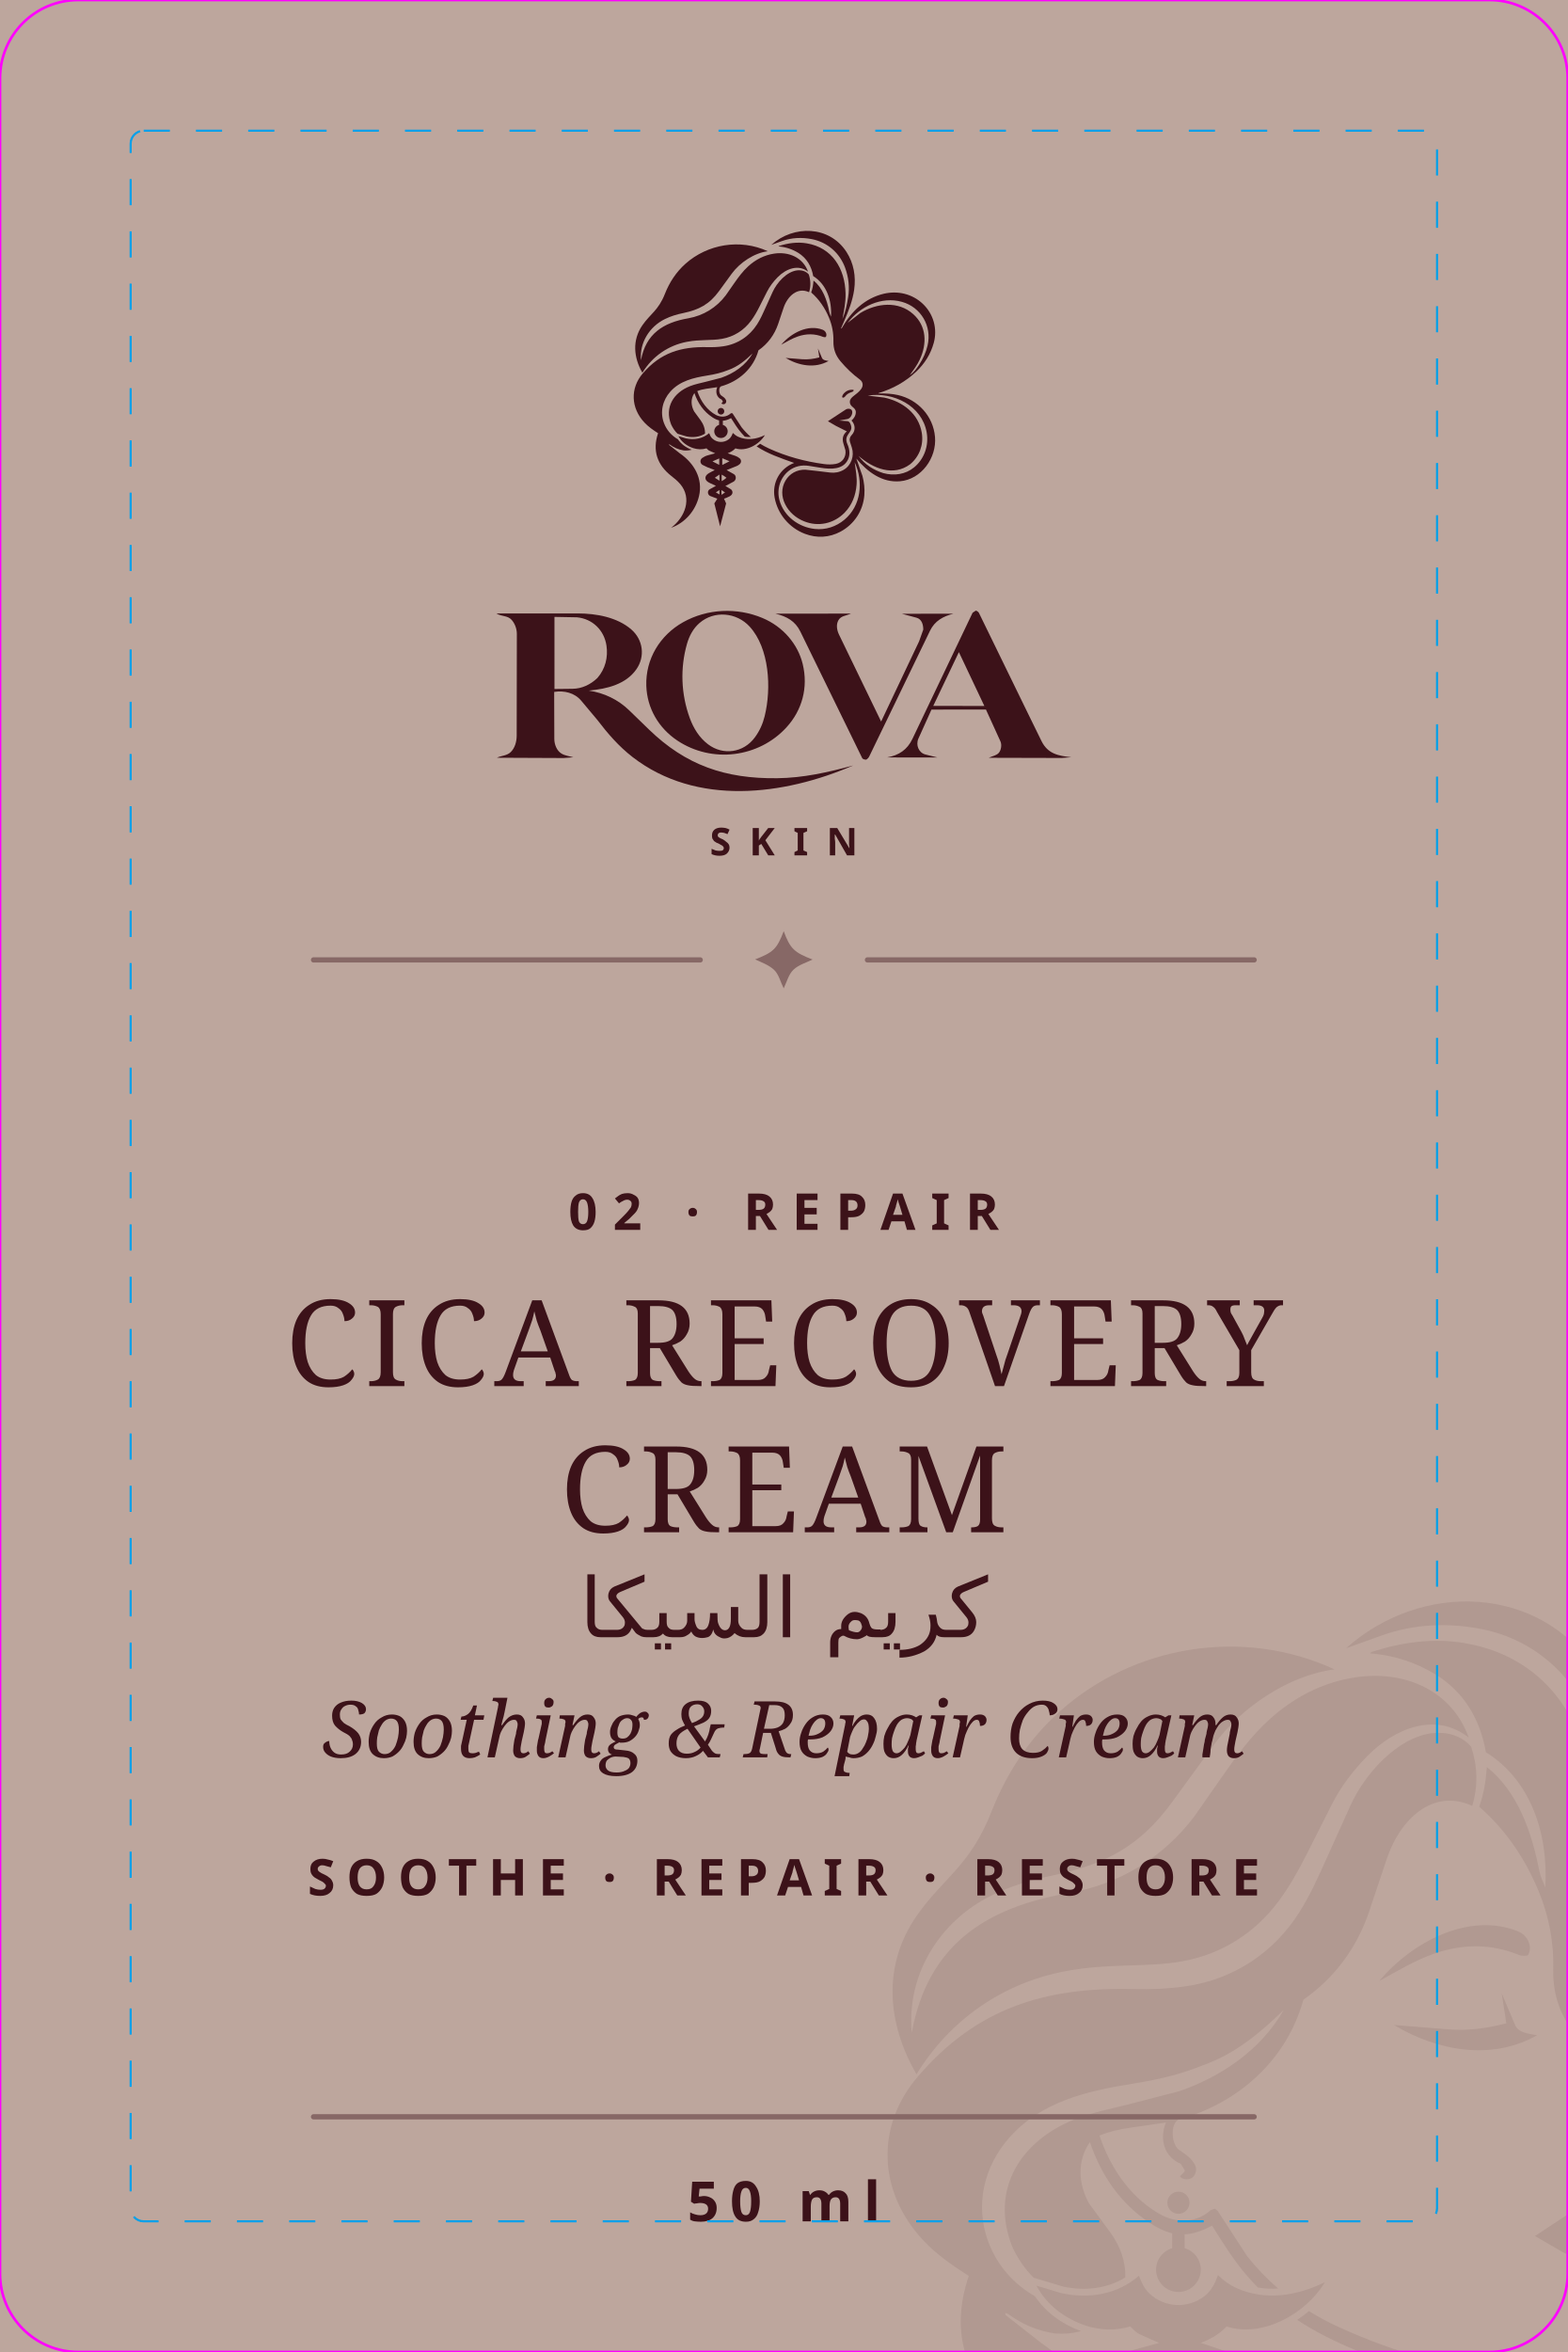
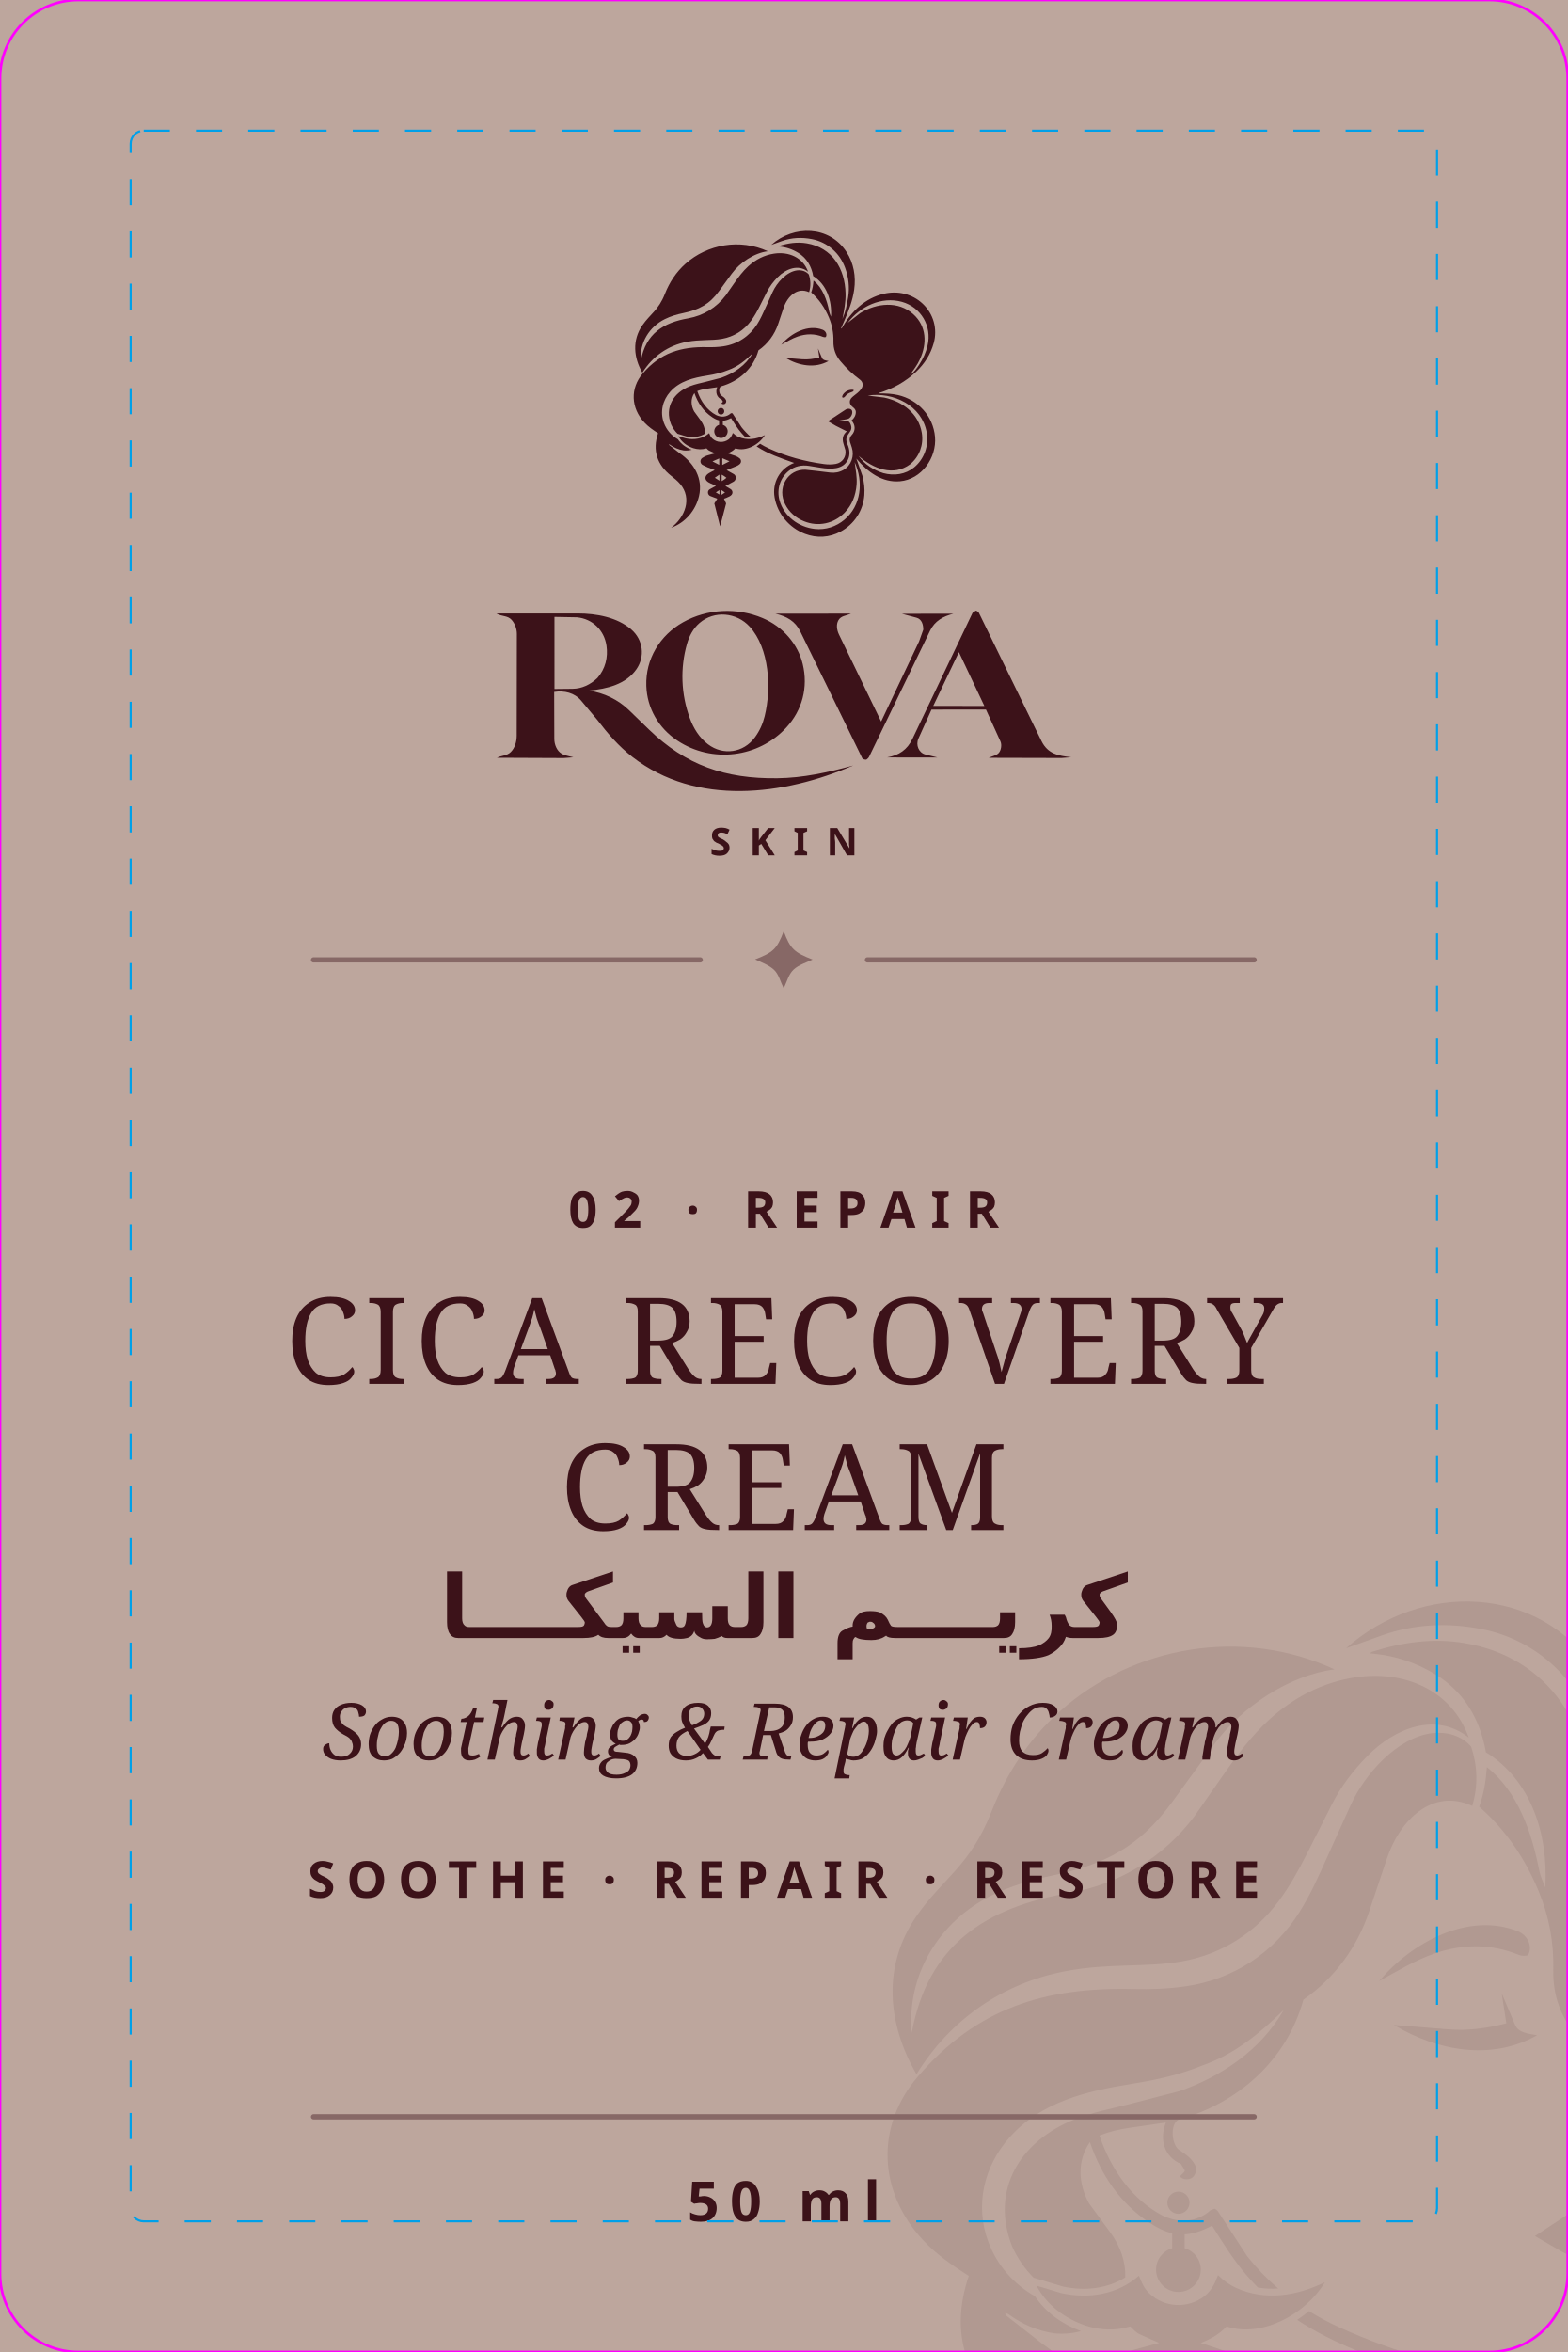
<svg xmlns="http://www.w3.org/2000/svg" width="60mm" height="90mm" viewBox="0 0 60 90">
  <defs>
    <clipPath id="clip0">
      <rect x="-3" y="-3" width="66" height="96" />
    </clipPath>
  </defs>
  <g id="Background">
    <rect x="-3" y="-3" width="66" height="96" fill="#BDA69D" id="field" />
  </g>
  <g id="Watermark" clip-path="url(#clip0)">
    <g id="mark" fill="#B19991" transform="translate(33.5 60.5) scale(0.0952)">
      <path d="M121.869 245.428C119.413 245.428 117.416 247.419 117.416 249.875C117.416 252.337 119.413 254.328 121.869 254.328C124.331 254.328 126.322 252.337 126.322 249.875C126.322 247.419 124.331 245.428 121.869 245.428" />
      <path d="M380.617 325.122C369.006 334.638 353.917 336.622 339.529 332.785C326.451 328.691 314.349 321.304 306.248 309.641C326.150 327.100 352.929 337.415 375.254 321.003C387.730 310.741 393.643 294.932 390.997 278.854C386.747 253.045 365.489 236.849 340.590 231.545L318.573 228.905C352.725 223.588 391.266 242.187 397.560 278.369C400.605 295.875 394.344 313.878 380.617 325.122M308.527 118.307L291.630 131.464C308.297 109.243 337.126 95.726 364.291 103.271C389.930 110.383 404.842 135.950 398.719 161.831C396.531 171.104 392.726 179.500 387.448 187.523C383.984 192.781 380.428 197.949 374.972 201.472C380.015 194.379 384.809 188.132 388.339 180.535C398.267 159.146 397.402 135.760 379.471 119.715C359.576 101.902 330.773 104.705 308.527 118.307M359.026 228.165C350.767 226.266 342.994 226.043 334.244 225.971C333.373 226.246 332.162 226.037 333.354 225.428C352.398 219.724 369.294 210.247 383.407 196.901C394.717 186.200 402.799 173.482 406.970 158.491C412.282 139.401 406.663 119.387 392.183 105.785C378.234 92.674 358.895 88.038 340.210 92.406C314.879 98.326 296.437 116.172 283.759 138.569C283.169 139.237 282.901 139.218 282.875 138.523L287.046 128.910C292.934 115.340 298.212 101.915 300.354 87.101C302.927 69.223 299.777 51.337 289.974 36.295C267.118 1.212 219.474 0.000 189.264 27.008L203.619 21.867C216.586 17.224 230.260 16.641 243.758 19.300C264.570 23.406 280.910 37.729 288.199 57.526C292.914 70.342 294.420 83.611 292.285 97.206C290.701 107.246 288.690 116.951 284.649 126.192C286.869 114.502 289.116 103.677 288.834 91.993C288.042 58.633 270.870 30.630 236.881 24.932C224.255 22.791 211.923 24.565 199.703 28.429C199.572 28.462 198.806 29.051 199.029 29.065L200.214 29.182C209.389 30.073 217.706 32.902 225.401 37.637C236.698 44.586 243.227 55.693 245.474 68.810C263.594 80.015 270.641 101.686 269.351 123.140C268.493 121.057 267.393 118.680 266.941 116.408C263.922 101.005 258.342 84.652 245.880 74.776C245.421 80.578 244.688 85.425 242.788 90.690C253.483 100.029 261.204 111.483 266.640 124.555C270.890 134.784 272.815 145.158 272.573 156.304C272.344 166.415 275.514 175.112 281.912 182.735C289.738 192.068 298.271 200.260 308.075 207.484C312.266 210.568 312.869 215.644 309.843 219.920C303.792 228.453 294.479 230.313 294.571 237.380C294.663 244.590 302.587 244.361 302.580 251.054C302.574 255.579 300.164 259.430 296.791 262.279C302.358 268.238 302.377 276.352 296.791 282.043C294.564 284.316 293.713 287.715 294.702 290.740L297.236 298.540C300.884 309.772 296.477 322.457 286.182 328.416C280.740 331.566 274.420 332.771 268.225 332.018L250.104 329.824L234.851 328.174C223.725 327.932 213.842 333.315 208.282 342.857C202.493 352.792 202.748 364.278 207.896 374.527C213.207 385.117 222.107 392.786 233.070 397.265C252.226 405.098 273.202 400.507 287.642 385.687C297.498 375.575 302.548 362.392 303.608 348.142C304.375 337.906 302.410 328.626 301.041 318.095C313.000 344.343 309.771 376.361 287.367 395.157C276.149 404.574 262.226 409.112 247.641 407.567C225.925 405.281 206.187 390.546 200.312 369.288C196.311 354.802 200.947 339.117 212.703 329.766C220.489 323.564 230.103 321.534 239.750 323.079L255.526 325.607C269.344 327.821 285.376 328.155 291.951 314.899C295.245 308.252 294.316 300.714 291.369 294.107C285.697 281.382 298.003 279.221 296.470 270.354C296.077 268.055 294.545 263.412 291.460 263.182L280.314 262.338L291.369 260.301C295.488 259.541 299.057 253.117 297.466 249.102C296.228 245.972 291.408 246.031 289.089 247.550L279.161 254.066L265.199 263.254L275.920 269.489L290.537 276.824C285.140 281.205 284.119 286.844 285.907 292.895L288.624 302.057C290.019 311.022 284.558 318.816 275.697 320.440C270.569 321.376 265.310 321.363 259.888 320.630C234.373 317.185 209.579 310.512 186.153 299.771C182.027 297.885 178.092 295.770 174.326 293.432C172.833 294.702 171.248 295.881 169.591 296.955C184.470 306.818 201.262 312.463 219.965 319.117C200.836 326.353 190.076 345.568 193.802 365.726C197.863 387.737 213.508 406.165 234.373 414.103C250.300 420.167 267.190 419.224 282.069 411.195C300.439 401.293 312.332 383.218 313.995 362.366C314.696 353.532 313.720 345.083 311.448 336.498L303.274 313.282C318.383 331.324 337.787 345.751 361.743 343.695C390.336 341.239 411.168 312.424 408.686 284.133C406.263 256.404 385.929 234.361 359.026 228.165" />
      <path d="M66.714 306.242L52.398 295.043C52.306 294.539 52.201 294.087 52.352 294.159L53.413 294.611C58.999 298.671 64.998 301.323 71.914 302.365C75.522 302.725 79.216 302.437 82.693 301.481C74.756 298.560 68.443 293.766 64.186 287.479C55.659 282.580 48.992 275.102 45.443 265.612C39.974 250.956 43.576 235.323 53.950 223.640C66.648 209.357 84.789 205.008 103.342 202.055C113.185 200.509 122.504 198.387 131.699 194.635C144.463 190.123 154.214 182.054 164.162 172.447C154.993 188.492 139.047 199.232 122.164 205.067L101.829 210.319C94.566 212.199 87.428 213.496 80.453 216.233C58.272 224.930 46.013 244.682 55.050 267.524C57.218 272.285 60.132 276.483 63.655 280.007L75.444 283.563C84.664 285.560 93.545 284.231 100.487 279.915C100.722 273.687 98.515 267.335 94.586 261.964L85.889 250.091C81.698 242.429 80.925 233.182 86.282 225.506C90.853 239.023 98.594 250.176 110.192 257.884C113.454 260.046 116.420 261.473 119.361 262.154L119.361 268.153C115.621 269.247 112.877 272.659 112.877 276.752C112.877 281.716 116.905 285.744 121.869 285.744C126.833 285.744 130.861 281.716 130.861 276.752C130.861 272.659 128.117 269.247 124.377 268.153L124.377 262.593C127.789 262.403 131.339 261.244 135.392 259.083C139.806 266.116 143.939 272.790 149.230 278.965C150.730 280.714 152.249 282.371 153.795 283.949C156.434 284.414 159.159 284.545 161.968 284.355C157.462 280.478 153.317 276.169 149.538 271.415L137.776 253.359C137.521 252.960 136.617 252.154 136.205 252.331L134.764 252.901C129.335 257.812 122.006 258.179 115.503 255.049C103.237 248.618 94.652 236.443 90.139 222.854C94.043 221.289 98.005 220.372 102.216 219.763L116.833 217.641C114.128 224.400 116.126 231.394 122.845 234.262L124.364 236.751C124.711 237.314 123.231 238.480 122.458 239.233C123.329 240.621 125.975 240.857 127.396 239.816C128.758 238.814 129.472 236.489 128.542 234.701C127.108 231.970 124.986 230.569 122.137 228.637C119.145 226.607 118.398 218.551 121.745 216.567C145.943 209.907 165.426 192.552 172.106 168.262C184.654 159.565 193.711 147.234 198.544 132.813L205.715 111.424C210.908 95.923 224.137 83.067 239.992 90.369C242.422 82.176 242.094 74.272 239.566 66.597C235.663 62.097 229.907 60.486 223.914 61.122C209.736 62.870 196.691 77.684 191.078 90.114L181.838 110.592C178.288 118.451 175.040 125.917 170.436 133.193C160.134 149.447 143.952 160.115 124.796 162.879C117.710 163.901 110.899 164.149 103.669 163.986C68.024 163.154 40.715 171.668 17.145 199.127C0.000 219.095 1.054 245.540 19.319 265.029C24.709 270.792 31.048 275.088 37.584 279.299C29.706 302.574 36.504 321.822 55.247 336.517C59.615 339.949 63.747 343.276 67.310 347.500C83.361 366.538 73.944 391.718 55.050 406.041C73.924 399.309 87.814 383.002 92.412 363.728C98.018 340.185 85.974 319.543 66.714 306.242" />
      <path d="M76.321 156.834C94.213 153.429 108.555 155.446 123.303 152.846C139.125 150.056 152.675 141.484 162.197 128.608C166.677 122.551 170.141 116.309 173.540 109.584L183.527 89.819C187.240 82.478 192.159 76.073 197.902 70.244C208.970 59.013 225.460 52.470 238.597 62.936C231.714 43.767 212.644 35.738 193.010 38.698C179.827 40.682 168.229 46.727 158.432 55.634C150.940 62.451 145.255 70.264 139.472 78.548L128.228 94.646C115.831 110.985 98.470 121.673 78.201 125.321C44.271 131.117 21.114 146.310 14.650 181.576C12.534 157.974 26.012 136.644 46.563 126.460C54.533 122.511 62.542 120.160 71.272 118.333C92.517 113.886 106.368 106.624 119.361 88.797L136.244 65.640C147.220 50.578 166.565 37.762 184.640 35.502C147.521 18.390 103.814 25.980 74.324 52.248C61.874 63.342 52.804 77.147 46.746 92.596C38.095 114.672 27.145 119.368 16.529 134.712C2.731 154.673 4.807 178.007 16.569 198.237C30.020 176.304 51.284 161.589 76.321 156.834" />
      <path d="M258.185 140.698C238.663 133.055 216.069 144.817 202.591 160.737C210.077 156.677 216.802 152.505 224.681 149.761C235.919 145.839 247.471 145.642 258.794 150.298C259.704 150.678 261.787 150.803 262.429 150.325C264.367 146.932 262.363 142.335 258.185 140.698" />
      <path d="M230.581 180.201L208.505 178.433C226.095 188.944 247.851 192.873 266.063 182.559C262.507 181.904 258.558 181.602 257.190 178.380L251.846 165.741L253.692 177.758C246.050 179.716 238.512 180.836 230.581 180.201" />
      <path d="M287.839 230.497C293.104 222.946 300.609 225.244 299.574 221.230C288.251 219.534 281.539 231.328 285.402 231.708C286.057 231.774 287.380 231.158 287.839 230.497" />
      <path d="M133.336 316.903L123.631 321.828L123.644 312.797L133.336 316.903M122.812 343.551L122.819 334.821C125.176 336.000 126.879 337.054 129.217 339.032C127.272 340.859 125.229 342.136 122.812 343.551M122.576 361.862L122.511 355.483L127.311 358.659L122.576 361.862M115.019 358.600L119.806 355.437L119.891 361.384L115.019 358.600M113.657 338.980L119.813 334.710L119.878 342.968L113.657 338.980M110.467 317.041L119.577 313.079L119.505 321.710L110.467 317.041M180.757 281.814C169.218 287.459 156.703 289.319 145.124 284.146C142.387 282.875 140.134 281.271 137.783 278.972C136.558 282.305 135.111 285.252 132.341 287.414C125.694 292.587 116.243 292.116 110.127 286.294C108.142 284.401 107.114 282.083 105.988 279.214C97.389 286.785 85.797 288.632 74.756 286.209L64.782 283.203C69.137 291.310 76.439 296.497 84.671 299.293C90.578 301.160 96.570 301.409 102.504 299.595C103.702 300.760 104.868 302.129 106.407 302.810L114.108 306.222L104.285 308.888C101.548 309.634 99.020 310.872 96.721 312.496C95.136 313.609 94.278 315.535 94.403 317.355C94.527 319.084 95.542 320.977 97.265 321.809L103.676 324.913L113.539 328.691C108.725 331.259 101.620 333.846 101.115 338.476C100.703 342.333 103.722 344.605 107.507 346.328L115.110 349.799L106.813 354.403C105.045 355.385 104.174 357.415 104.468 359.367C104.704 360.945 105.759 362.766 107.533 363.447L116.957 367.062L112.982 373.362L120.716 404.083L128.778 373.394L125.962 367.049C130.808 365.117 137.416 363.434 137.305 358.450C137.272 356.865 136.336 355.071 134.803 354.167L127.783 350.028L138.634 344.278C140.527 343.276 141.594 341.272 141.712 339.314C141.843 337.297 140.972 335.155 139.093 334.101L129.446 328.711L142.943 323.302C144.417 322.706 145.799 321.750 146.958 320.748C149.420 318.626 149.322 314.991 146.833 312.889C145.150 311.474 143.120 310.315 140.979 309.601L130.834 306.222C135.000 304.618 138.372 302.646 141.228 299.614C155.550 304.290 173.134 294.578 180.757 281.814" />
    </g>
  </g>
  <g id="Logo">
    <g id="mark-2" fill="#3C1219" transform="translate(24.113 8.6) scale(0.02856)">
      <path d="M121.869 245.428C119.413 245.428 117.416 247.419 117.416 249.875C117.416 252.337 119.413 254.328 121.869 254.328C124.331 254.328 126.322 252.337 126.322 249.875C126.322 247.419 124.331 245.428 121.869 245.428" />
      <path d="M380.617 325.122C369.006 334.638 353.917 336.622 339.529 332.785C326.451 328.691 314.349 321.304 306.248 309.641C326.150 327.100 352.929 337.415 375.254 321.003C387.730 310.741 393.643 294.932 390.997 278.854C386.747 253.045 365.489 236.849 340.590 231.545L318.573 228.905C352.725 223.588 391.266 242.187 397.560 278.369C400.605 295.875 394.344 313.878 380.617 325.122M308.527 118.307L291.630 131.464C308.297 109.243 337.126 95.726 364.291 103.271C389.930 110.383 404.842 135.950 398.719 161.831C396.531 171.104 392.726 179.500 387.448 187.523C383.984 192.781 380.428 197.949 374.972 201.472C380.015 194.379 384.809 188.132 388.339 180.535C398.267 159.146 397.402 135.760 379.471 119.715C359.576 101.902 330.773 104.705 308.527 118.307M359.026 228.165C350.767 226.266 342.994 226.043 334.244 225.971C333.373 226.246 332.162 226.037 333.354 225.428C352.398 219.724 369.294 210.247 383.407 196.901C394.717 186.200 402.799 173.482 406.970 158.491C412.282 139.401 406.663 119.387 392.183 105.785C378.234 92.674 358.895 88.038 340.210 92.406C314.879 98.326 296.437 116.172 283.759 138.569C283.169 139.237 282.901 139.218 282.875 138.523L287.046 128.910C292.934 115.340 298.212 101.915 300.354 87.101C302.927 69.223 299.777 51.337 289.974 36.295C267.118 1.212 219.474 0.000 189.264 27.008L203.619 21.867C216.586 17.224 230.260 16.641 243.758 19.300C264.570 23.406 280.910 37.729 288.199 57.526C292.914 70.342 294.420 83.611 292.285 97.206C290.701 107.246 288.690 116.951 284.649 126.192C286.869 114.502 289.116 103.677 288.834 91.993C288.042 58.633 270.870 30.630 236.881 24.932C224.255 22.791 211.923 24.565 199.703 28.429C199.572 28.462 198.806 29.051 199.029 29.065L200.214 29.182C209.389 30.073 217.706 32.902 225.401 37.637C236.698 44.586 243.227 55.693 245.474 68.810C263.594 80.015 270.641 101.686 269.351 123.140C268.493 121.057 267.393 118.680 266.941 116.408C263.922 101.005 258.342 84.652 245.880 74.776C245.421 80.578 244.688 85.425 242.788 90.690C253.483 100.029 261.204 111.483 266.640 124.555C270.890 134.784 272.815 145.158 272.573 156.304C272.344 166.415 275.514 175.112 281.912 182.735C289.738 192.068 298.271 200.260 308.075 207.484C312.266 210.568 312.869 215.644 309.843 219.920C303.792 228.453 294.479 230.313 294.571 237.380C294.663 244.590 302.587 244.361 302.580 251.054C302.574 255.579 300.164 259.430 296.791 262.279C302.358 268.238 302.377 276.352 296.791 282.043C294.564 284.316 293.713 287.715 294.702 290.740L297.236 298.540C300.884 309.772 296.477 322.457 286.182 328.416C280.740 331.566 274.420 332.771 268.225 332.018L250.104 329.824L234.851 328.174C223.725 327.932 213.842 333.315 208.282 342.857C202.493 352.792 202.748 364.278 207.896 374.527C213.207 385.117 222.107 392.786 233.070 397.265C252.226 405.098 273.202 400.507 287.642 385.687C297.498 375.575 302.548 362.392 303.608 348.142C304.375 337.906 302.410 328.626 301.041 318.095C313.000 344.343 309.771 376.361 287.367 395.157C276.149 404.574 262.226 409.112 247.641 407.567C225.925 405.281 206.187 390.546 200.312 369.288C196.311 354.802 200.947 339.117 212.703 329.766C220.489 323.564 230.103 321.534 239.750 323.079L255.526 325.607C269.344 327.821 285.376 328.155 291.951 314.899C295.245 308.252 294.316 300.714 291.369 294.107C285.697 281.382 298.003 279.221 296.470 270.354C296.077 268.055 294.545 263.412 291.460 263.182L280.314 262.338L291.369 260.301C295.488 259.541 299.057 253.117 297.466 249.102C296.228 245.972 291.408 246.031 289.089 247.550L279.161 254.066L265.199 263.254L275.920 269.489L290.537 276.824C285.140 281.205 284.119 286.844 285.907 292.895L288.624 302.057C290.019 311.022 284.558 318.816 275.697 320.440C270.569 321.376 265.310 321.363 259.888 320.630C234.373 317.185 209.579 310.512 186.153 299.771C182.027 297.885 178.092 295.770 174.326 293.432C172.833 294.702 171.248 295.881 169.591 296.955C184.470 306.818 201.262 312.463 219.965 319.117C200.836 326.353 190.076 345.568 193.802 365.726C197.863 387.737 213.508 406.165 234.373 414.103C250.300 420.167 267.190 419.224 282.069 411.195C300.439 401.293 312.332 383.218 313.995 362.366C314.696 353.532 313.720 345.083 311.448 336.498L303.274 313.282C318.383 331.324 337.787 345.751 361.743 343.695C390.336 341.239 411.168 312.424 408.686 284.133C406.263 256.404 385.929 234.361 359.026 228.165" />
      <path d="M66.714 306.242L52.398 295.043C52.306 294.539 52.201 294.087 52.352 294.159L53.413 294.611C58.999 298.671 64.998 301.323 71.914 302.365C75.522 302.725 79.216 302.437 82.693 301.481C74.756 298.560 68.443 293.766 64.186 287.479C55.659 282.580 48.992 275.102 45.443 265.612C39.974 250.956 43.576 235.323 53.950 223.640C66.648 209.357 84.789 205.008 103.342 202.055C113.185 200.509 122.504 198.387 131.699 194.635C144.463 190.123 154.214 182.054 164.162 172.447C154.993 188.492 139.047 199.232 122.164 205.067L101.829 210.319C94.566 212.199 87.428 213.496 80.453 216.233C58.272 224.930 46.013 244.682 55.050 267.524C57.218 272.285 60.132 276.483 63.655 280.007L75.444 283.563C84.664 285.560 93.545 284.231 100.487 279.915C100.722 273.687 98.515 267.335 94.586 261.964L85.889 250.091C81.698 242.429 80.925 233.182 86.282 225.506C90.853 239.023 98.594 250.176 110.192 257.884C113.454 260.046 116.420 261.473 119.361 262.154L119.361 268.153C115.621 269.247 112.877 272.659 112.877 276.752C112.877 281.716 116.905 285.744 121.869 285.744C126.833 285.744 130.861 281.716 130.861 276.752C130.861 272.659 128.117 269.247 124.377 268.153L124.377 262.593C127.789 262.403 131.339 261.244 135.392 259.083C139.806 266.116 143.939 272.790 149.230 278.965C150.730 280.714 152.249 282.371 153.795 283.949C156.434 284.414 159.159 284.545 161.968 284.355C157.462 280.478 153.317 276.169 149.538 271.415L137.776 253.359C137.521 252.960 136.617 252.154 136.205 252.331L134.764 252.901C129.335 257.812 122.006 258.179 115.503 255.049C103.237 248.618 94.652 236.443 90.139 222.854C94.043 221.289 98.005 220.372 102.216 219.763L116.833 217.641C114.128 224.400 116.126 231.394 122.845 234.262L124.364 236.751C124.711 237.314 123.231 238.480 122.458 239.233C123.329 240.621 125.975 240.857 127.396 239.816C128.758 238.814 129.472 236.489 128.542 234.701C127.108 231.970 124.986 230.569 122.137 228.637C119.145 226.607 118.398 218.551 121.745 216.567C145.943 209.907 165.426 192.552 172.106 168.262C184.654 159.565 193.711 147.234 198.544 132.813L205.715 111.424C210.908 95.923 224.137 83.067 239.992 90.369C242.422 82.176 242.094 74.272 239.566 66.597C235.663 62.097 229.907 60.486 223.914 61.122C209.736 62.870 196.691 77.684 191.078 90.114L181.838 110.592C178.288 118.451 175.040 125.917 170.436 133.193C160.134 149.447 143.952 160.115 124.796 162.879C117.710 163.901 110.899 164.149 103.669 163.986C68.024 163.154 40.715 171.668 17.145 199.127C0.000 219.095 1.054 245.540 19.319 265.029C24.709 270.792 31.048 275.088 37.584 279.299C29.706 302.574 36.504 321.822 55.247 336.517C59.615 339.949 63.747 343.276 67.310 347.500C83.361 366.538 73.944 391.718 55.050 406.041C73.924 399.309 87.814 383.002 92.412 363.728C98.018 340.185 85.974 319.543 66.714 306.242" />
      <path d="M76.321 156.834C94.213 153.429 108.555 155.446 123.303 152.846C139.125 150.056 152.675 141.484 162.197 128.608C166.677 122.551 170.141 116.309 173.540 109.584L183.527 89.819C187.240 82.478 192.159 76.073 197.902 70.244C208.970 59.013 225.460 52.470 238.597 62.936C231.714 43.767 212.644 35.738 193.010 38.698C179.827 40.682 168.229 46.727 158.432 55.634C150.940 62.451 145.255 70.264 139.472 78.548L128.228 94.646C115.831 110.985 98.470 121.673 78.201 125.321C44.271 131.117 21.114 146.310 14.650 181.576C12.534 157.974 26.012 136.644 46.563 126.460C54.533 122.511 62.542 120.160 71.272 118.333C92.517 113.886 106.368 106.624 119.361 88.797L136.244 65.640C147.220 50.578 166.565 37.762 184.640 35.502C147.521 18.390 103.814 25.980 74.324 52.248C61.874 63.342 52.804 77.147 46.746 92.596C38.095 114.672 27.145 119.368 16.529 134.712C2.731 154.673 4.807 178.007 16.569 198.237C30.020 176.304 51.284 161.589 76.321 156.834" />
      <path d="M258.185 140.698C238.663 133.055 216.069 144.817 202.591 160.737C210.077 156.677 216.802 152.505 224.681 149.761C235.919 145.839 247.471 145.642 258.794 150.298C259.704 150.678 261.787 150.803 262.429 150.325C264.367 146.932 262.363 142.335 258.185 140.698" />
      <path d="M230.581 180.201L208.505 178.433C226.095 188.944 247.851 192.873 266.063 182.559C262.507 181.904 258.558 181.602 257.190 178.380L251.846 165.741L253.692 177.758C246.050 179.716 238.512 180.836 230.581 180.201" />
      <path d="M287.839 230.497C293.104 222.946 300.609 225.244 299.574 221.230C288.251 219.534 281.539 231.328 285.402 231.708C286.057 231.774 287.380 231.158 287.839 230.497" />
      <path d="M133.336 316.903L123.631 321.828L123.644 312.797L133.336 316.903M122.812 343.551L122.819 334.821C125.176 336.000 126.879 337.054 129.217 339.032C127.272 340.859 125.229 342.136 122.812 343.551M122.576 361.862L122.511 355.483L127.311 358.659L122.576 361.862M115.019 358.600L119.806 355.437L119.891 361.384L115.019 358.600M113.657 338.980L119.813 334.710L119.878 342.968L113.657 338.980M110.467 317.041L119.577 313.079L119.505 321.710L110.467 317.041M180.757 281.814C169.218 287.459 156.703 289.319 145.124 284.146C142.387 282.875 140.134 281.271 137.783 278.972C136.558 282.305 135.111 285.252 132.341 287.414C125.694 292.587 116.243 292.116 110.127 286.294C108.142 284.401 107.114 282.083 105.988 279.214C97.389 286.785 85.797 288.632 74.756 286.209L64.782 283.203C69.137 291.310 76.439 296.497 84.671 299.293C90.578 301.160 96.570 301.409 102.504 299.595C103.702 300.760 104.868 302.129 106.407 302.810L114.108 306.222L104.285 308.888C101.548 309.634 99.020 310.872 96.721 312.496C95.136 313.609 94.278 315.535 94.403 317.355C94.527 319.084 95.542 320.977 97.265 321.809L103.676 324.913L113.539 328.691C108.725 331.259 101.620 333.846 101.115 338.476C100.703 342.333 103.722 344.605 107.507 346.328L115.110 349.799L106.813 354.403C105.045 355.385 104.174 357.415 104.468 359.367C104.704 360.945 105.759 362.766 107.533 363.447L116.957 367.062L112.982 373.362L120.716 404.083L128.778 373.394L125.962 367.049C130.808 365.117 137.416 363.434 137.305 358.450C137.272 356.865 136.336 355.071 134.803 354.167L127.783 350.028L138.634 344.278C140.527 343.276 141.594 341.272 141.712 339.314C141.843 337.297 140.972 335.155 139.093 334.101L129.446 328.711L142.943 323.302C144.417 322.706 145.799 321.750 146.958 320.748C149.420 318.626 149.322 314.991 146.833 312.889C145.150 311.474 143.120 310.315 140.979 309.601L130.834 306.222C135.000 304.618 138.372 302.646 141.228 299.614C155.550 304.290 173.134 294.578 180.757 281.814" />
    </g>
    <g id="wordmark" fill="#3C1219" transform="translate(19 23.24) scale(0.056926)">
      <path d="M67.868 47.511C73.248 41.317 75.140 33.602 73.979 25.712C72.458 15.373 64.584 7.684 54.121 6.701L39.013 6.428L39.016 54.878L51.190 54.747C57.472 54.682 63.233 51.934 67.868 47.511M239.830 106.297C193.351 126.408 134.495 133.922 91.493 100.605C82.191 93.397 74.808 84.818 67.721 75.539L56.998 62.747C52.567 57.459 45.619 55.784 38.823 56.857L38.913 88.482C38.923 92.219 40.581 96.372 43.728 98.294C46.062 99.717 48.830 99.959 51.733 100.796L45.151 101.297L0.270 101.099C3.553 99.553 7.087 99.813 9.670 97.226C12.406 94.489 13.612 90.351 13.620 86.203L13.726 17.871C13.731 14.338 12.344 10.779 10.169 8.376C7.452 5.373 3.674 6.335 0.000 4.130L54.571 4.097C67.253 4.089 81.256 6.706 90.664 14.853C98.642 21.762 100.103 33.038 94.071 41.654C87.028 51.710 74.489 54.824 62.111 55.961C72.404 57.536 81.727 61.931 89.285 69.263L102.429 82.013C127.316 106.153 153.821 115.296 188.784 114.861C206.238 114.645 222.419 111.030 239.830 106.297" />
      <path d="M173.738 87.427C176.967 83.030 179.052 78.390 180.338 73.169C185.011 54.229 183.467 27.439 170.279 12.987C161.471 3.338 146.461 1.948 136.536 10.525C132.336 14.156 129.678 19.086 128.121 24.523C123.438 40.879 124.133 58.414 129.964 74.365C132.560 81.468 136.441 87.641 142.261 92.052C152.398 99.730 166.100 97.821 173.738 87.427M121.670 89.571C108.966 81.115 101.253 67.731 100.765 52.747C100.180 34.788 109.910 18.762 125.486 10.013C141.788 0.854 161.731 0.000 178.835 7.156C192.705 12.962 202.674 24.729 205.909 38.082C209.736 53.867 205.562 69.157 194.957 80.721C176.298 101.068 144.896 105.026 121.670 89.571" />
      <path d="M328.040 66.288L310.912 30.102L293.671 66.275L328.040 66.288M338.842 90.062L329.123 68.717L292.495 68.730L283.710 88.215C281.762 92.533 283.941 97.803 288.409 98.912L296.543 100.935L262.606 100.888C270.599 99.499 276.258 95.726 279.747 88.279L320.124 3.659L322.114 2.311C322.636 1.956 324.062 3.060 324.381 3.711L357.321 71.244L366.444 89.854C370.697 98.531 377.774 99.810 386.466 100.760L379.933 101.259L330.963 101.133C333.760 99.892 336.231 99.542 337.751 97.824C339.200 96.187 339.975 92.546 338.842 90.062" />
      <path d="M282.423 6.968L272.601 4.331L307.299 4.267C300.328 5.993 294.693 9.153 291.530 15.692L250.594 100.345C250.216 101.128 249.374 101.941 248.862 102.260C248.252 102.641 246.292 102.111 245.934 101.377L204.288 16.207C200.871 9.223 195.217 6.114 187.603 4.256L238.340 4.210C234.941 5.738 231.660 5.635 229.926 8.667C228.307 11.500 228.814 15.208 230.322 18.324L258.636 76.761L284.147 22.895L286.973 14.989C286.993 11.737 286.039 7.939 282.423 6.968" />
    </g>
    <text x="30" y="32.731" font-family="Syne" font-size="1.466" font-weight="700" letter-spacing="0.704" text-anchor="middle" fill="#3C1219" id="skin">SKIN</text>
  </g>
  <g id="Rules">
    <line x1="12" y1="36.731" x2="26.8" y2="36.731" stroke="#876866" stroke-width="0.2" stroke-linecap="round" />
    <g id="sparkle" fill="#876866" transform="translate(28.9 35.631) scale(0.101819)">
      <path d="M10.754 21.493C9.524 19.081 8.885 16.151 7.095 14.510C5.113 12.691 2.390 11.714 0.000 10.620C6.749 7.980 8.192 6.786 10.758 0.000C13.154 6.594 14.735 8.025 21.607 10.670C19.248 11.820 16.418 12.628 14.468 14.441C12.639 16.141 11.950 18.967 10.754 21.493" />
    </g>
    <line x1="33.2" y1="36.731" x2="48" y2="36.731" stroke="#876866" stroke-width="0.2" stroke-linecap="round" />
    <line x1="12" y1="81" x2="48" y2="81" stroke="#876866" stroke-width="0.2" stroke-linecap="round" />
  </g>
  <g id="Text">
-     <text x="30" y="47.061" font-family="Syne" font-size="1.94" font-weight="700" letter-spacing="0.582" text-anchor="middle" fill="#3C1219" id="step">02 · REPAIR</text>
-     <text x="30" y="53.039" font-family="Georgia" font-size="4.586" letter-spacing="0.229" text-anchor="middle" fill="#3C1219" id="name">CICA RECOVERY</text>
-     <text x="30" y="58.634" font-family="Georgia" font-size="4.586" letter-spacing="0.229" text-anchor="middle" fill="#3C1219" id="name-2">CREAM</text>
-     <text x="30" y="67.247" font-family="Georgia" font-size="2.999" font-style="italic" text-anchor="middle" fill="#3C1219" id="descriptor">Soothing &amp; Repair Cream</text>
-     <text x="30" y="72.531" font-family="Syne" font-size="1.94" font-weight="700" letter-spacing="0.427" text-anchor="middle" fill="#3C1219" id="benefits_caps">SOOTHE · REPAIR · RESTORE</text>
+     <text x="30" y="46.976" font-family="Syne" font-size="1.94" font-weight="700" letter-spacing="0.582" text-anchor="middle" fill="#3C1219" id="step">02 · REPAIR</text>
+     <text x="30" y="52.953" font-family="Georgia" font-size="4.586" letter-spacing="0.229" text-anchor="middle" fill="#3C1219" id="name">CICA RECOVERY</text>
+     <text x="30" y="58.548" font-family="Georgia" font-size="4.586" letter-spacing="0.229" text-anchor="middle" fill="#3C1219" id="name-2">CREAM</text>
+     <text x="30" y="67.332" font-family="Georgia" font-size="2.999" font-style="italic" text-anchor="middle" fill="#3C1219" id="descriptor">Soothing &amp; Repair Cream</text>
+     <text x="30" y="72.617" font-family="Syne" font-size="1.94" font-weight="700" letter-spacing="0.427" text-anchor="middle" fill="#3C1219" id="benefits_caps">SOOTHE · REPAIR · RESTORE</text>
    <text x="30" y="85" font-family="Syne" font-size="2.117" font-weight="700" letter-spacing="0.423" text-anchor="middle" fill="#3C1219" id="size">50 ml</text>
  </g>
  <g id="Arabic">
-     <text x="30" y="62.646" font-family="Amiri" font-size="3.175" text-anchor="middle" fill="#3C1219" id="arabic" xml:lang="ar">كريم السيكا</text>
+     <text x="30" y="62.681" font-family="Amiri" font-size="3.351" font-weight="700" text-anchor="middle" fill="#3C1219" id="arabic" xml:lang="ar">كريـــم السيكـــا</text>
  </g>
  <g id="Dieline">
    <rect x="0" y="0" width="60" height="90" rx="3" fill="none" stroke="#FF00FF" stroke-width="0.1" id="CutContour" />
    <rect x="5" y="5" width="50" height="80" rx="0.5" fill="none" stroke="#00A0E9" stroke-width="0.08" stroke-dasharray="1 1" id="SafeArea" />
  </g>
</svg>
